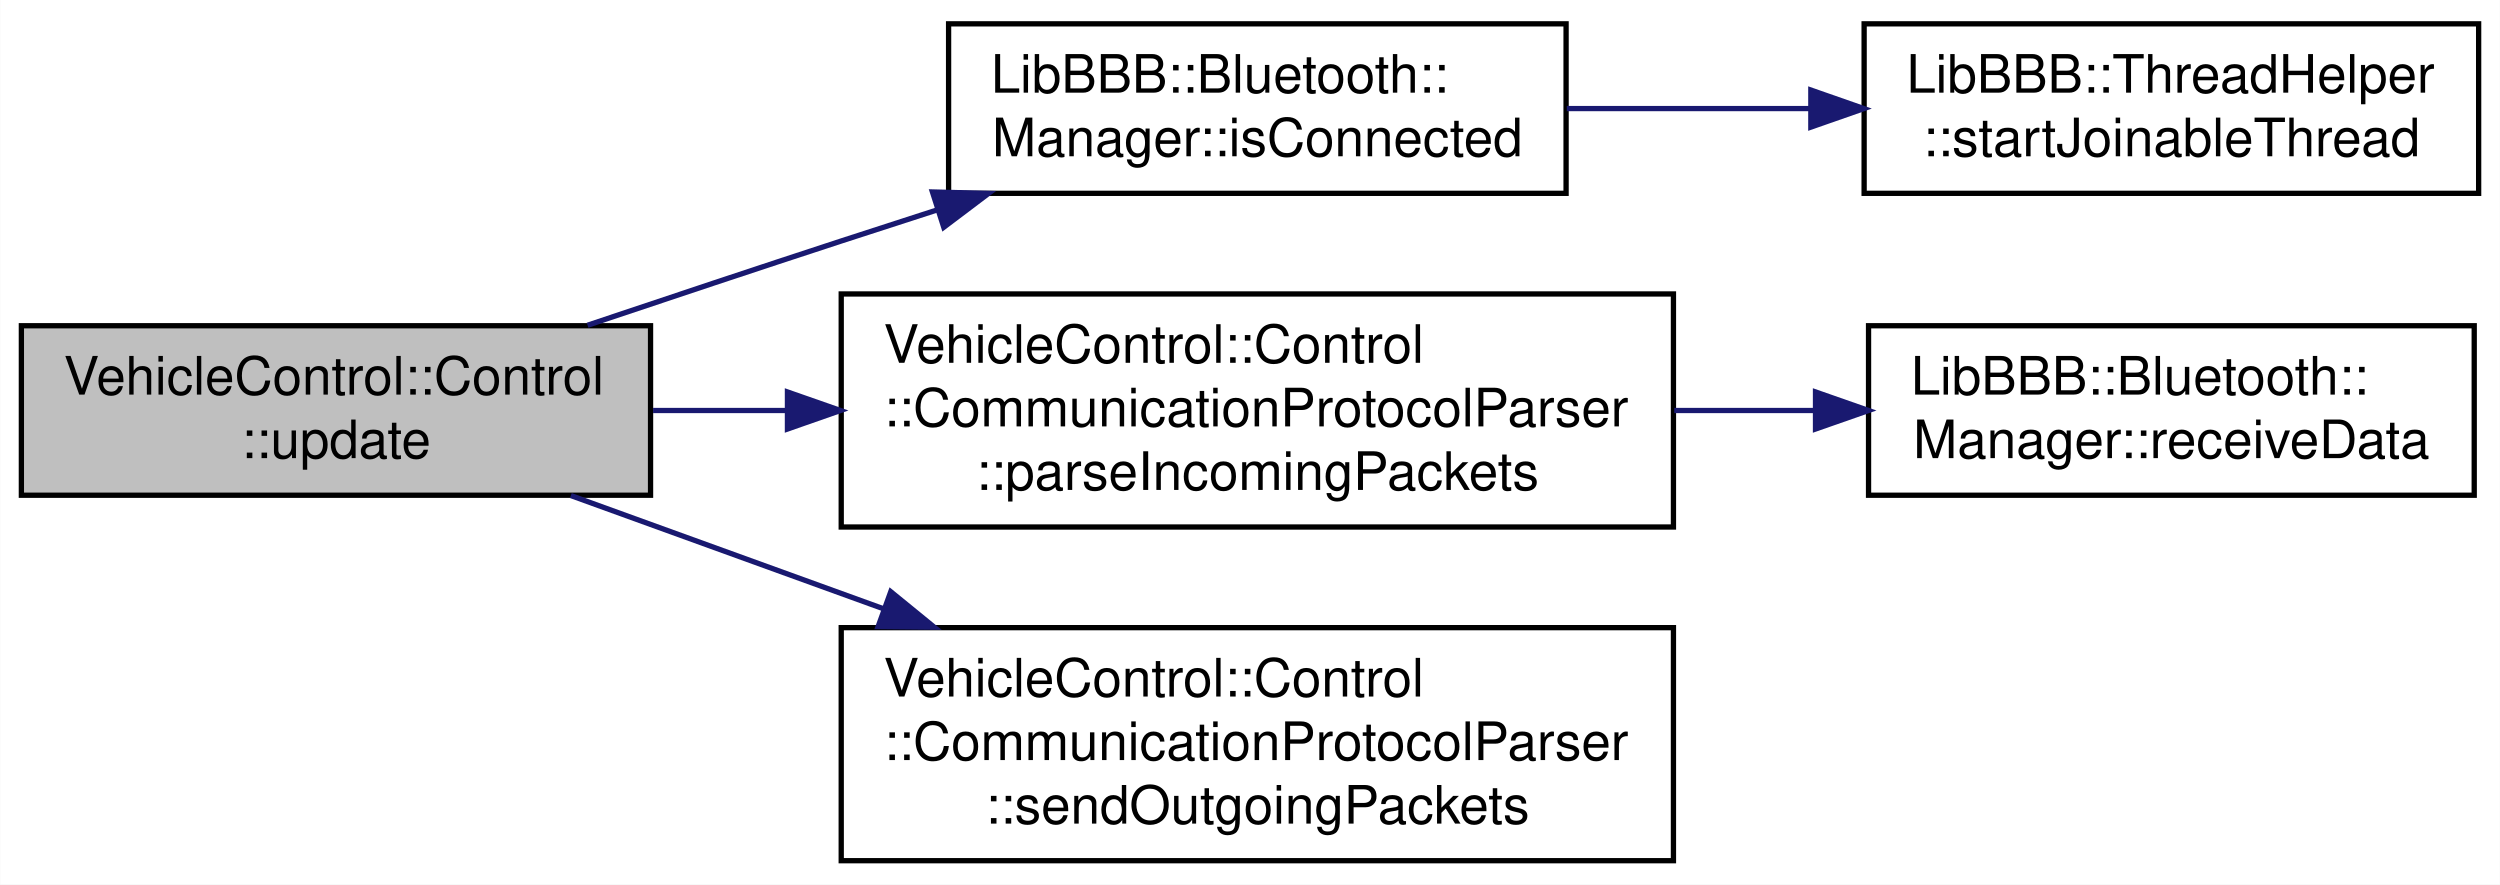
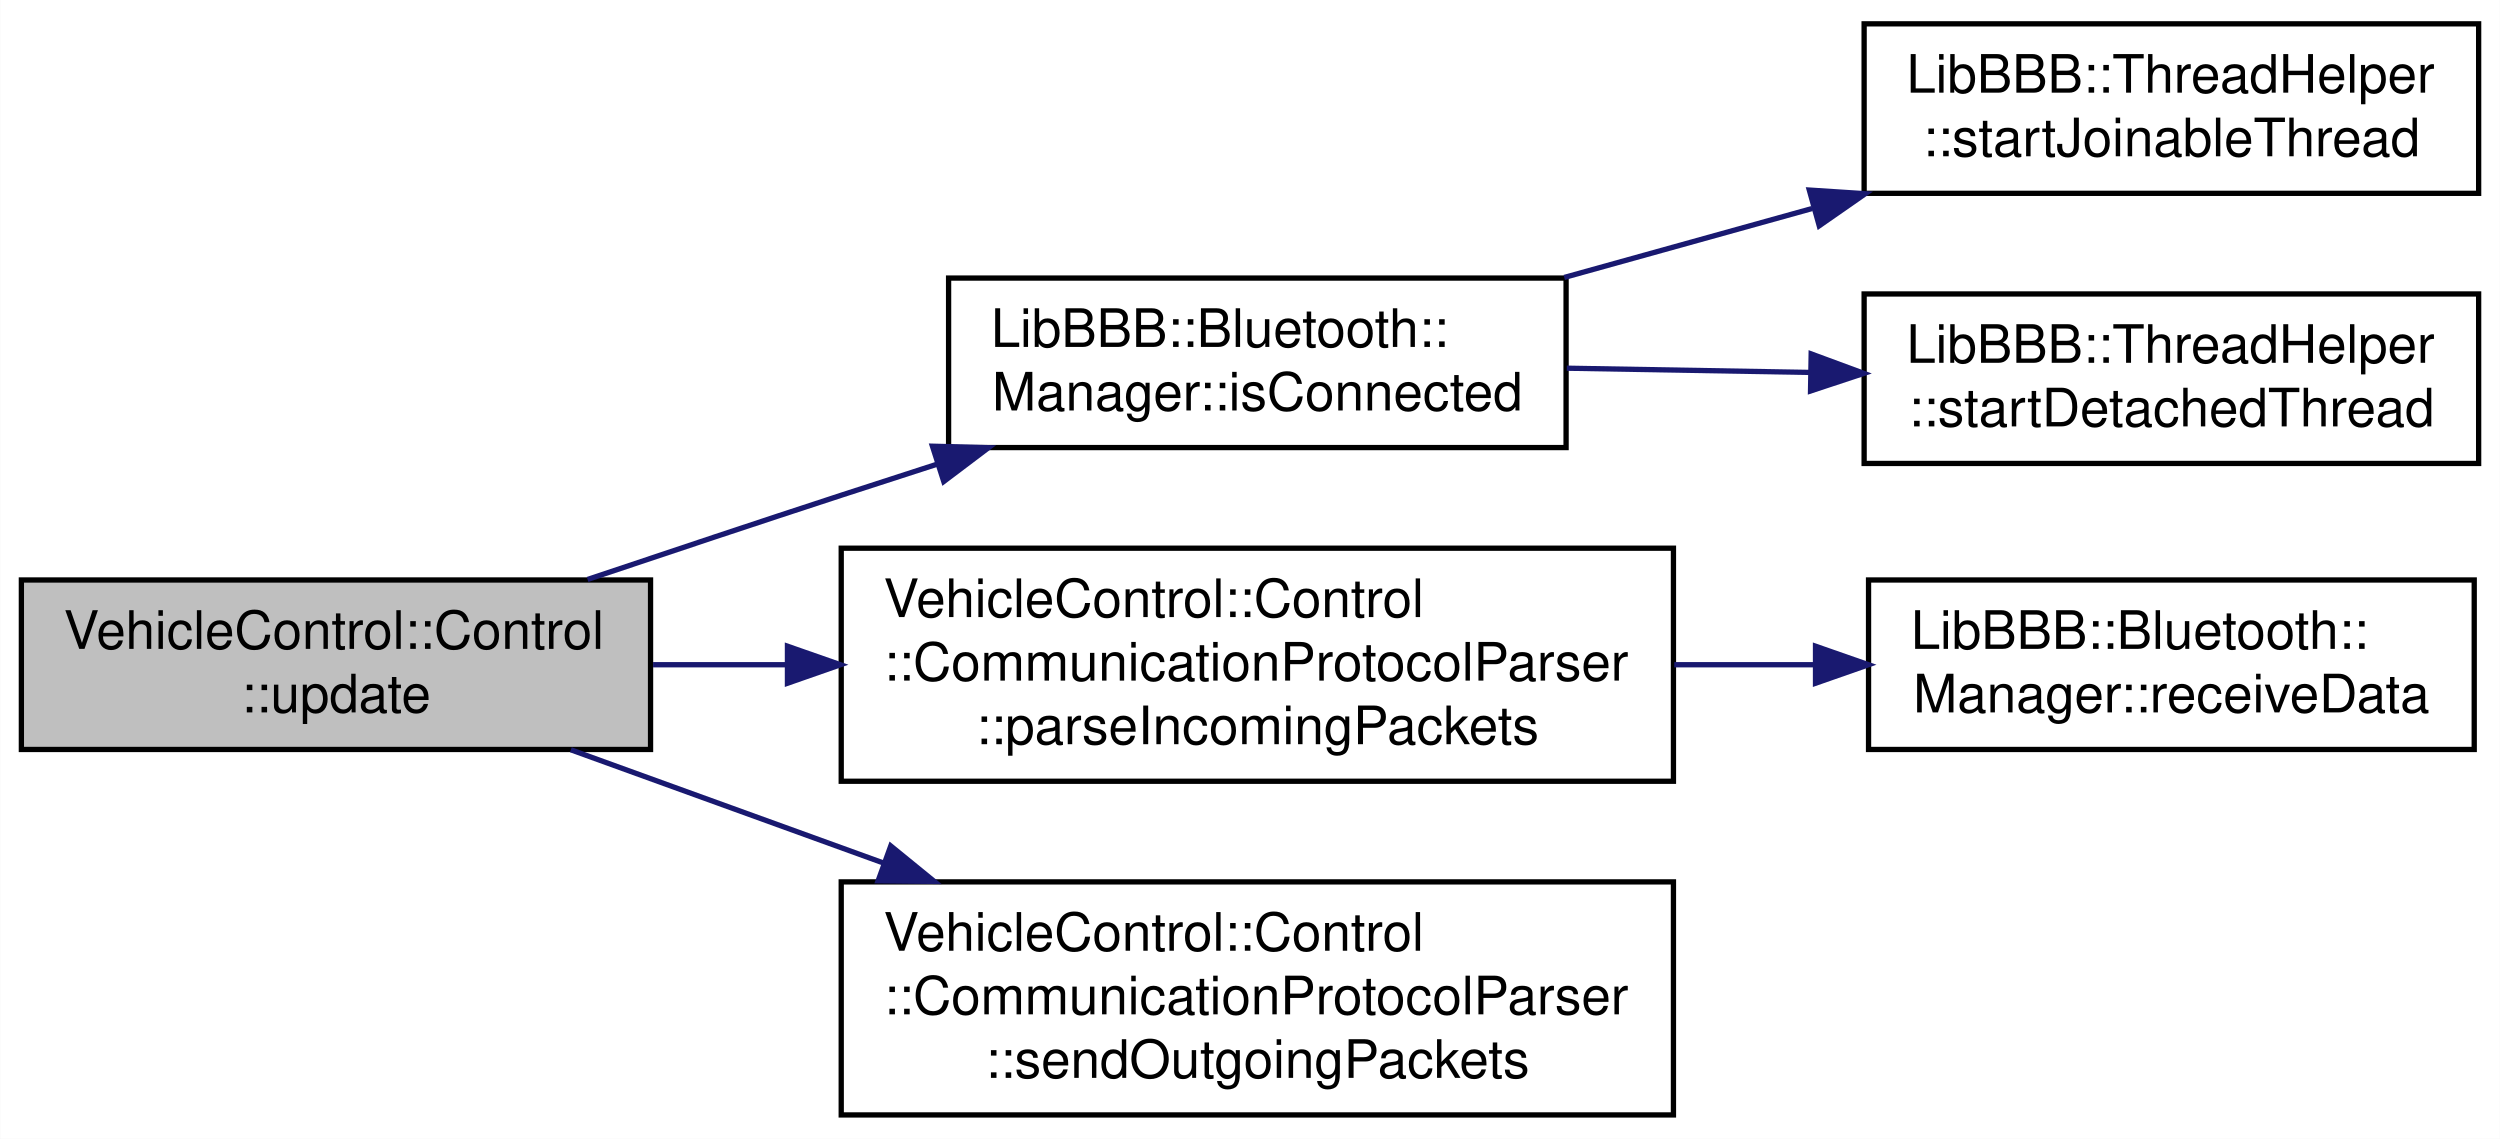
- <svg xmlns="http://www.w3.org/2000/svg" xmlns:xlink="http://www.w3.org/1999/xlink" width="472pt" height="167pt" viewBox="0.00 0.00 471.93 167.00">
-   <g id="graph0" class="graph" transform="scale(1 1) rotate(0) translate(4 163)">
-     <polygon fill="#ffffff" stroke="transparent" points="-4,4 -4,-163 467.932,-163 467.932,4 -4,4" />
+ <svg xmlns="http://www.w3.org/2000/svg" xmlns:xlink="http://www.w3.org/1999/xlink" width="472pt" height="215pt" viewBox="0.00 0.00 471.93 215.00">
+   <g id="graph0" class="graph" transform="scale(1 1) rotate(0) translate(4 211)">
+     <polygon fill="#ffffff" stroke="transparent" points="-4,4 -4,-211 467.932,-211 467.932,4 -4,4" />
    <g id="node1" class="node">
      <polygon fill="#bfbfbf" stroke="#000000" points="0,-69.5 0,-101.5 118.788,-101.5 118.788,-69.5 0,-69.5" />
      <text text-anchor="start" x="8" y="-88.5" font-family="Helvetica,sans-Serif" font-size="10.00" fill="#000000">VehicleControl::Control</text>
      <text text-anchor="middle" x="59.394" y="-76.5" font-family="Helvetica,sans-Serif" font-size="10.00" fill="#000000">::update</text>
    </g>
    <g id="node2" class="node">
      <g id="a_node2">
        <a xlink:href="classLibBBB_1_1Bluetooth_1_1Manager.html#aba77bfc05cca940e709d9c0bb1106127" target="_top" xlink:title="isConnected getter ">
          <polygon fill="#ffffff" stroke="#000000" points="175.059,-126.5 175.059,-158.5 291.641,-158.5 291.641,-126.5 175.059,-126.5" />
          <text text-anchor="start" x="183.059" y="-145.5" font-family="Helvetica,sans-Serif" font-size="10.00" fill="#000000">LibBBB::Bluetooth::</text>
          <text text-anchor="middle" x="233.35" y="-133.5" font-family="Helvetica,sans-Serif" font-size="10.00" fill="#000000">Manager::isConnected</text>
        </a>
      </g>
    </g>
    <g id="edge1" class="edge">
      <path fill="none" stroke="#191970" d="M106.898,-101.597C122.172,-106.73 139.18,-112.399 154.788,-117.5 160.681,-119.426 166.828,-121.416 172.976,-123.393" />
      <polygon fill="#191970" stroke="#191970" points="172.008,-126.758 182.6,-126.478 174.145,-120.092 172.008,-126.758" />
    </g>
-     <g id="node4" class="node">
-       <g id="a_node4">
+     <g id="node5" class="node">
+       <g id="a_node5">
        <a xlink:href="classVehicleControl_1_1Control_1_1CommunicationProtocolParser.html#a518b7eda37805934071cbc4c3dbc4328" target="_top" xlink:title="parseIncomingPackets method gets and parses the incoming Bluetooth packets. This method calls the Blu...">
          <polygon fill="#ffffff" stroke="#000000" points="154.788,-63.5 154.788,-107.5 311.912,-107.5 311.912,-63.5 154.788,-63.5" />
          <text text-anchor="start" x="162.788" y="-94.5" font-family="Helvetica,sans-Serif" font-size="10.00" fill="#000000">VehicleControl::Control</text>
          <text text-anchor="start" x="162.788" y="-82.5" font-family="Helvetica,sans-Serif" font-size="10.00" fill="#000000">::CommunicationProtocolParser</text>
          <text text-anchor="middle" x="233.35" y="-70.5" font-family="Helvetica,sans-Serif" font-size="10.00" fill="#000000">::parseIncomingPackets</text>
        </a>
      </g>
    </g>
-     <g id="edge3" class="edge">
+     <g id="edge4" class="edge">
      <path fill="none" stroke="#191970" d="M119.26,-85.5C127.454,-85.5 136.005,-85.5 144.579,-85.5" />
      <polygon fill="#191970" stroke="#191970" points="144.635,-89 154.635,-85.5 144.635,-82 144.635,-89" />
    </g>
-     <g id="node6" class="node">
-       <g id="a_node6">
+     <g id="node7" class="node">
+       <g id="a_node7">
        <a xlink:href="classVehicleControl_1_1Control_1_1CommunicationProtocolParser.html#abdbab1c6376e364c7064e5c5b04f0168" target="_top" xlink:title="sendOutgoingPackets packs and send outgoing data. This method takes care of packing bools into a sing...">
          <polygon fill="#ffffff" stroke="#000000" points="154.788,-.5 154.788,-44.5 311.912,-44.5 311.912,-.5 154.788,-.5" />
          <text text-anchor="start" x="162.788" y="-31.5" font-family="Helvetica,sans-Serif" font-size="10.00" fill="#000000">VehicleControl::Control</text>
          <text text-anchor="start" x="162.788" y="-19.5" font-family="Helvetica,sans-Serif" font-size="10.00" fill="#000000">::CommunicationProtocolParser</text>
          <text text-anchor="middle" x="233.35" y="-7.5" font-family="Helvetica,sans-Serif" font-size="10.00" fill="#000000">::sendOutgoingPackets</text>
        </a>
      </g>
    </g>
-     <g id="edge5" class="edge">
+     <g id="edge6" class="edge">
      <path fill="none" stroke="#191970" d="M103.74,-69.439C121.647,-62.954 142.757,-55.309 162.682,-48.093" />
      <polygon fill="#191970" stroke="#191970" points="164.139,-51.288 172.349,-44.592 161.755,-44.706 164.139,-51.288" />
    </g>
    <g id="node3" class="node">
      <g id="a_node3">
        <a xlink:href="classLibBBB_1_1ThreadHelper.html#a068eff4b68a89c09c63d8780621b431a" target="_top" xlink:title="startJoinableThread ">
-           <polygon fill="#ffffff" stroke="#000000" points="347.912,-126.5 347.912,-158.5 463.932,-158.5 463.932,-126.5 347.912,-126.5" />
-           <text text-anchor="start" x="355.912" y="-145.5" font-family="Helvetica,sans-Serif" font-size="10.00" fill="#000000">LibBBB::ThreadHelper</text>
-           <text text-anchor="middle" x="405.922" y="-133.5" font-family="Helvetica,sans-Serif" font-size="10.00" fill="#000000">::startJoinableThread</text>
+           <polygon fill="#ffffff" stroke="#000000" points="347.912,-174.5 347.912,-206.5 463.932,-206.5 463.932,-174.5 347.912,-174.5" />
+           <text text-anchor="start" x="355.912" y="-193.5" font-family="Helvetica,sans-Serif" font-size="10.00" fill="#000000">LibBBB::ThreadHelper</text>
+           <text text-anchor="middle" x="405.922" y="-181.5" font-family="Helvetica,sans-Serif" font-size="10.00" fill="#000000">::startJoinableThread</text>
        </a>
      </g>
    </g>
    <g id="edge2" class="edge">
-       <path fill="none" stroke="#191970" d="M291.775,-142.5C306.473,-142.5 322.379,-142.5 337.517,-142.5" />
-       <polygon fill="#191970" stroke="#191970" points="337.85,-146 347.85,-142.5 337.85,-139 337.85,-146" />
+       <path fill="none" stroke="#191970" d="M291.294,-158.617C306.315,-162.795 322.624,-167.331 338.102,-171.636" />
+       <polygon fill="#191970" stroke="#191970" points="337.559,-175.118 348.131,-174.426 339.435,-168.374 337.559,-175.118" />
    </g>
-     <g id="node5" class="node">
-       <g id="a_node5">
+     <g id="node4" class="node">
+       <g id="a_node4">
+         <a xlink:href="classLibBBB_1_1ThreadHelper.html#a6999e18135496ef252b1c43c374c20f9" target="_top" xlink:title="startDetachedThread ">
+           <polygon fill="#ffffff" stroke="#000000" points="347.912,-123.5 347.912,-155.5 463.932,-155.5 463.932,-123.5 347.912,-123.5" />
+           <text text-anchor="start" x="355.912" y="-142.5" font-family="Helvetica,sans-Serif" font-size="10.00" fill="#000000">LibBBB::ThreadHelper</text>
+           <text text-anchor="middle" x="405.922" y="-130.5" font-family="Helvetica,sans-Serif" font-size="10.00" fill="#000000">::startDetachedThread</text>
+         </a>
+       </g>
+     </g>
+     <g id="edge3" class="edge">
+       <path fill="none" stroke="#191970" d="M291.775,-141.484C306.473,-141.229 322.379,-140.952 337.517,-140.689" />
+       <polygon fill="#191970" stroke="#191970" points="337.913,-144.183 347.85,-140.51 337.791,-137.184 337.913,-144.183" />
+     </g>
+     <g id="node6" class="node">
+       <g id="a_node6">
        <a xlink:href="classLibBBB_1_1Bluetooth_1_1Manager.html#ae579e5664c1fa9a5cb4ed5e067f80e33" target="_top" xlink:title="receiveData method that receives the data ">
          <polygon fill="#ffffff" stroke="#000000" points="348.746,-69.5 348.746,-101.5 463.098,-101.5 463.098,-69.5 348.746,-69.5" />
          <text text-anchor="start" x="356.746" y="-88.5" font-family="Helvetica,sans-Serif" font-size="10.00" fill="#000000">LibBBB::Bluetooth::</text>
          <text text-anchor="middle" x="405.922" y="-76.5" font-family="Helvetica,sans-Serif" font-size="10.00" fill="#000000">Manager::receiveData</text>
        </a>
      </g>
    </g>
-     <g id="edge4" class="edge">
+     <g id="edge5" class="edge">
      <path fill="none" stroke="#191970" d="M312.061,-85.5C320.942,-85.5 329.931,-85.5 338.648,-85.5" />
      <polygon fill="#191970" stroke="#191970" points="338.732,-89 348.732,-85.5 338.732,-82 338.732,-89" />
    </g>
  </g>
</svg>
